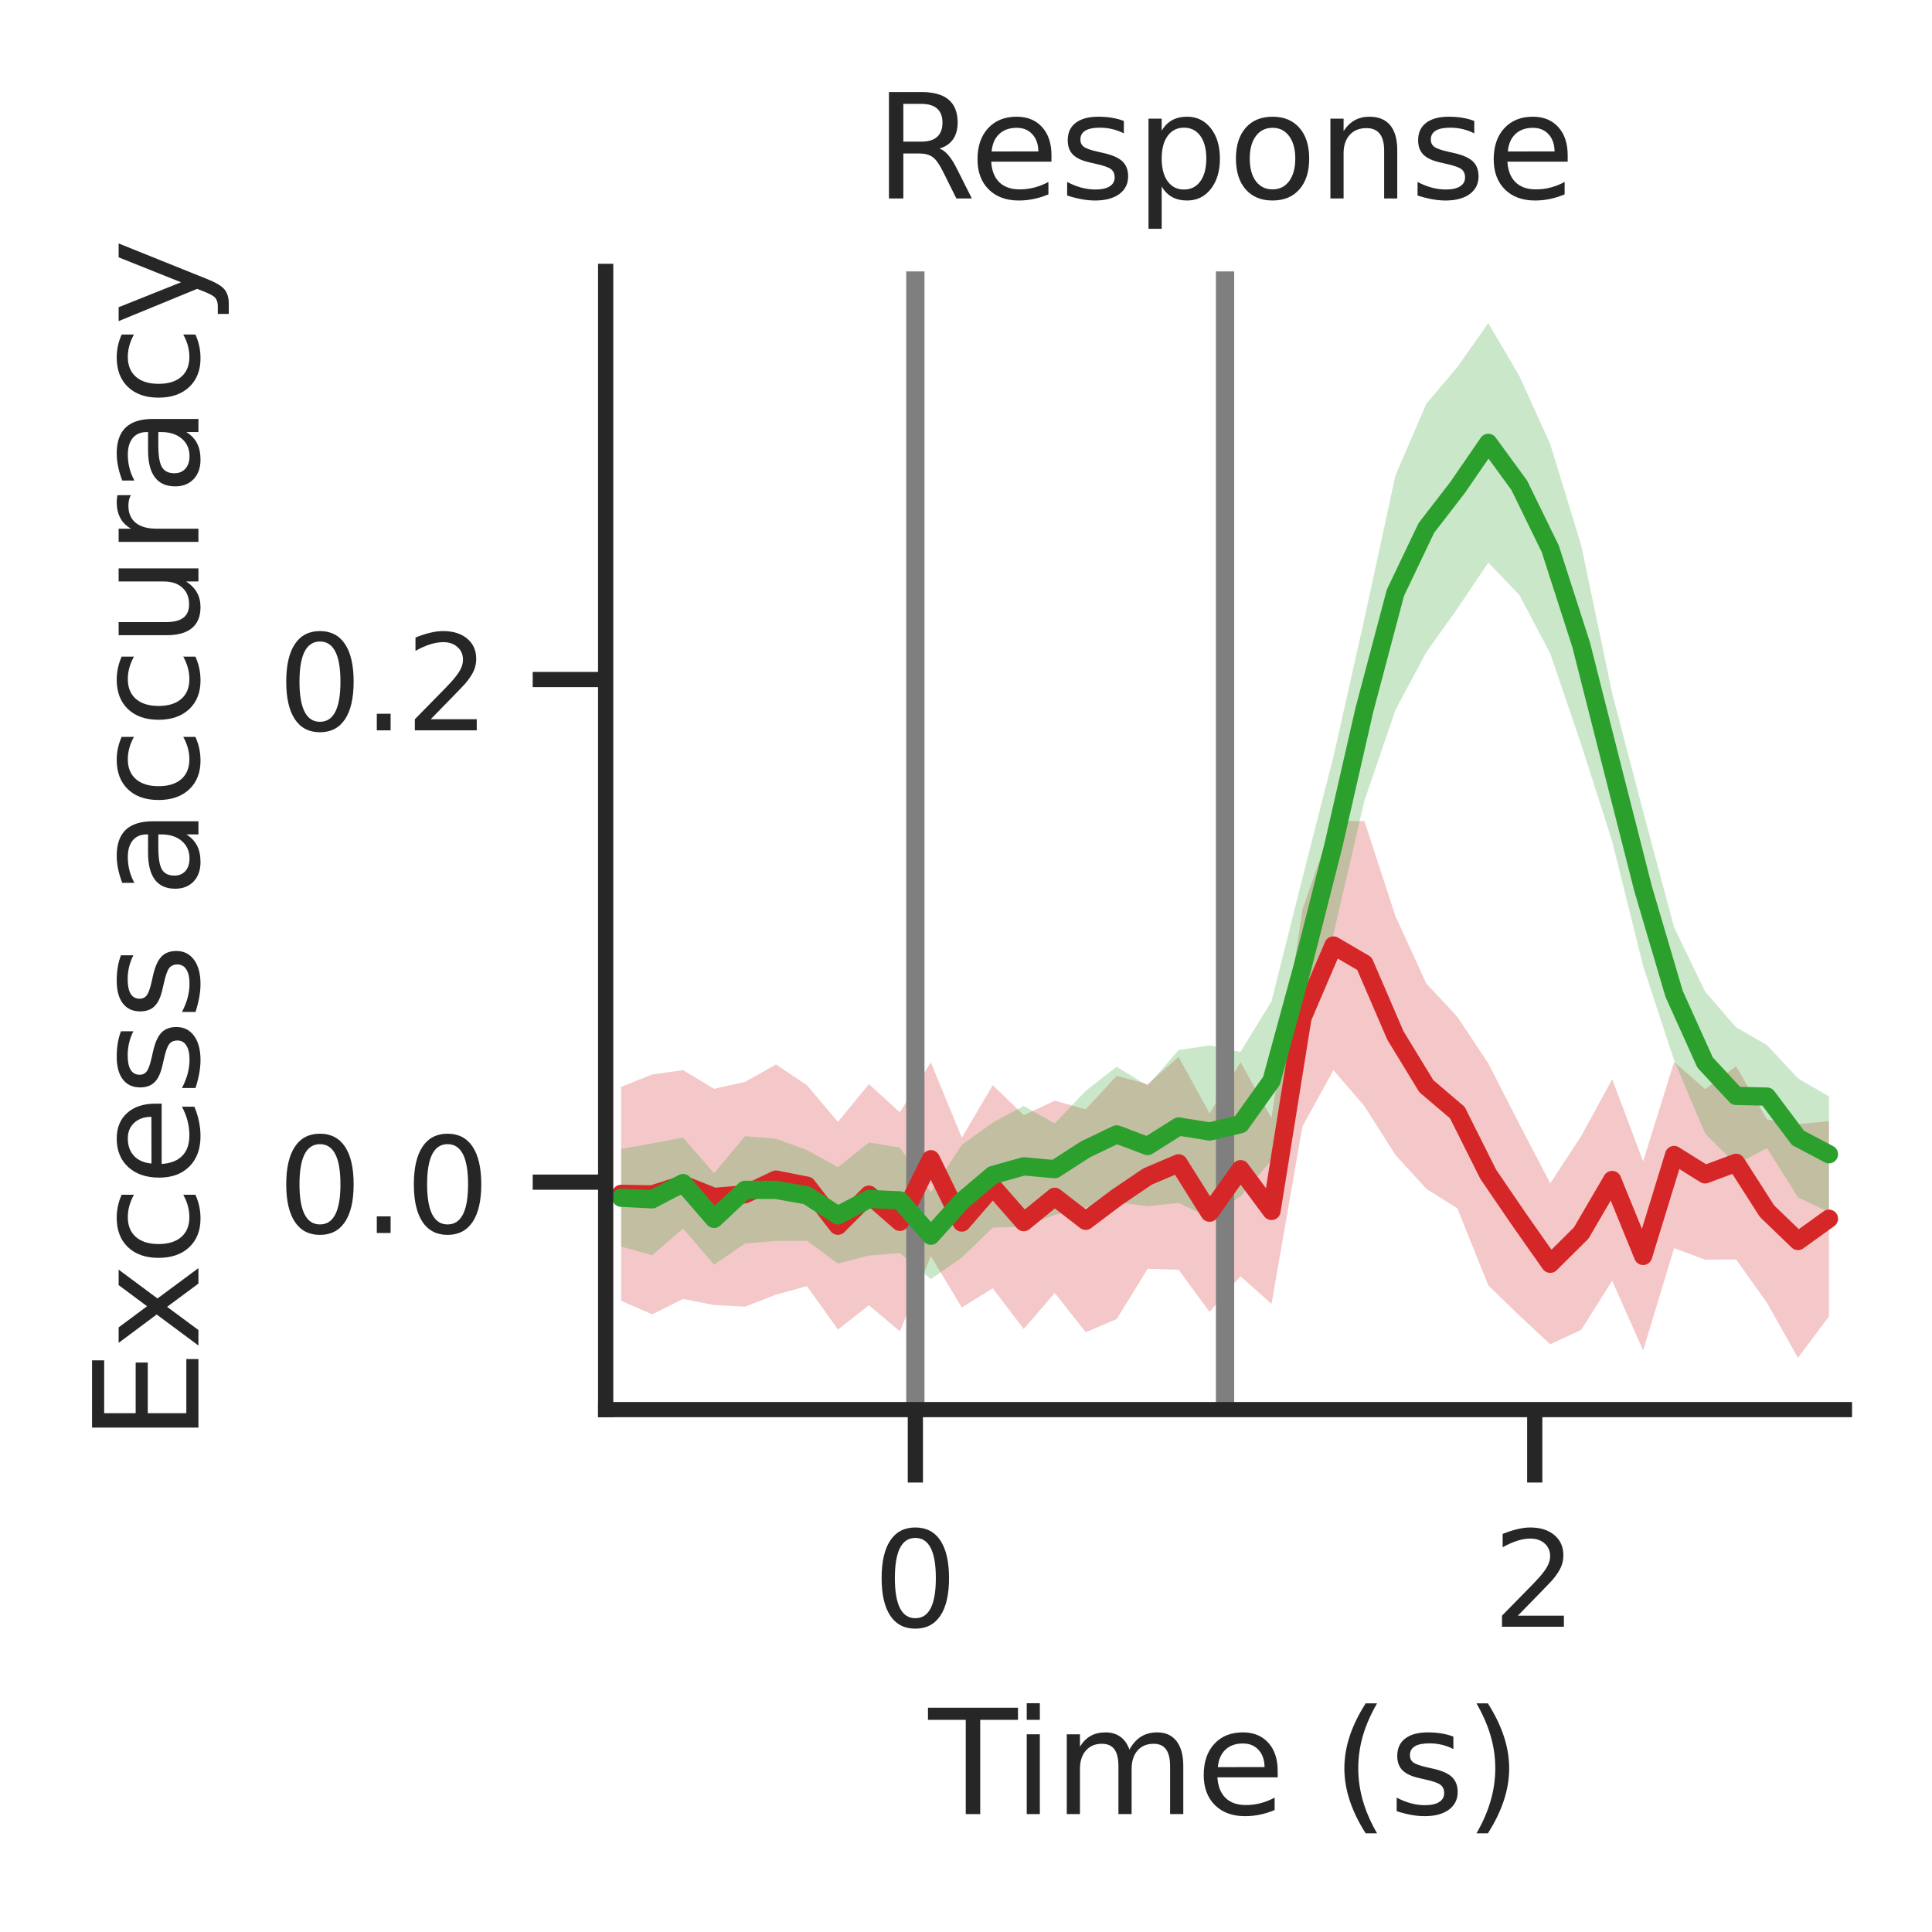
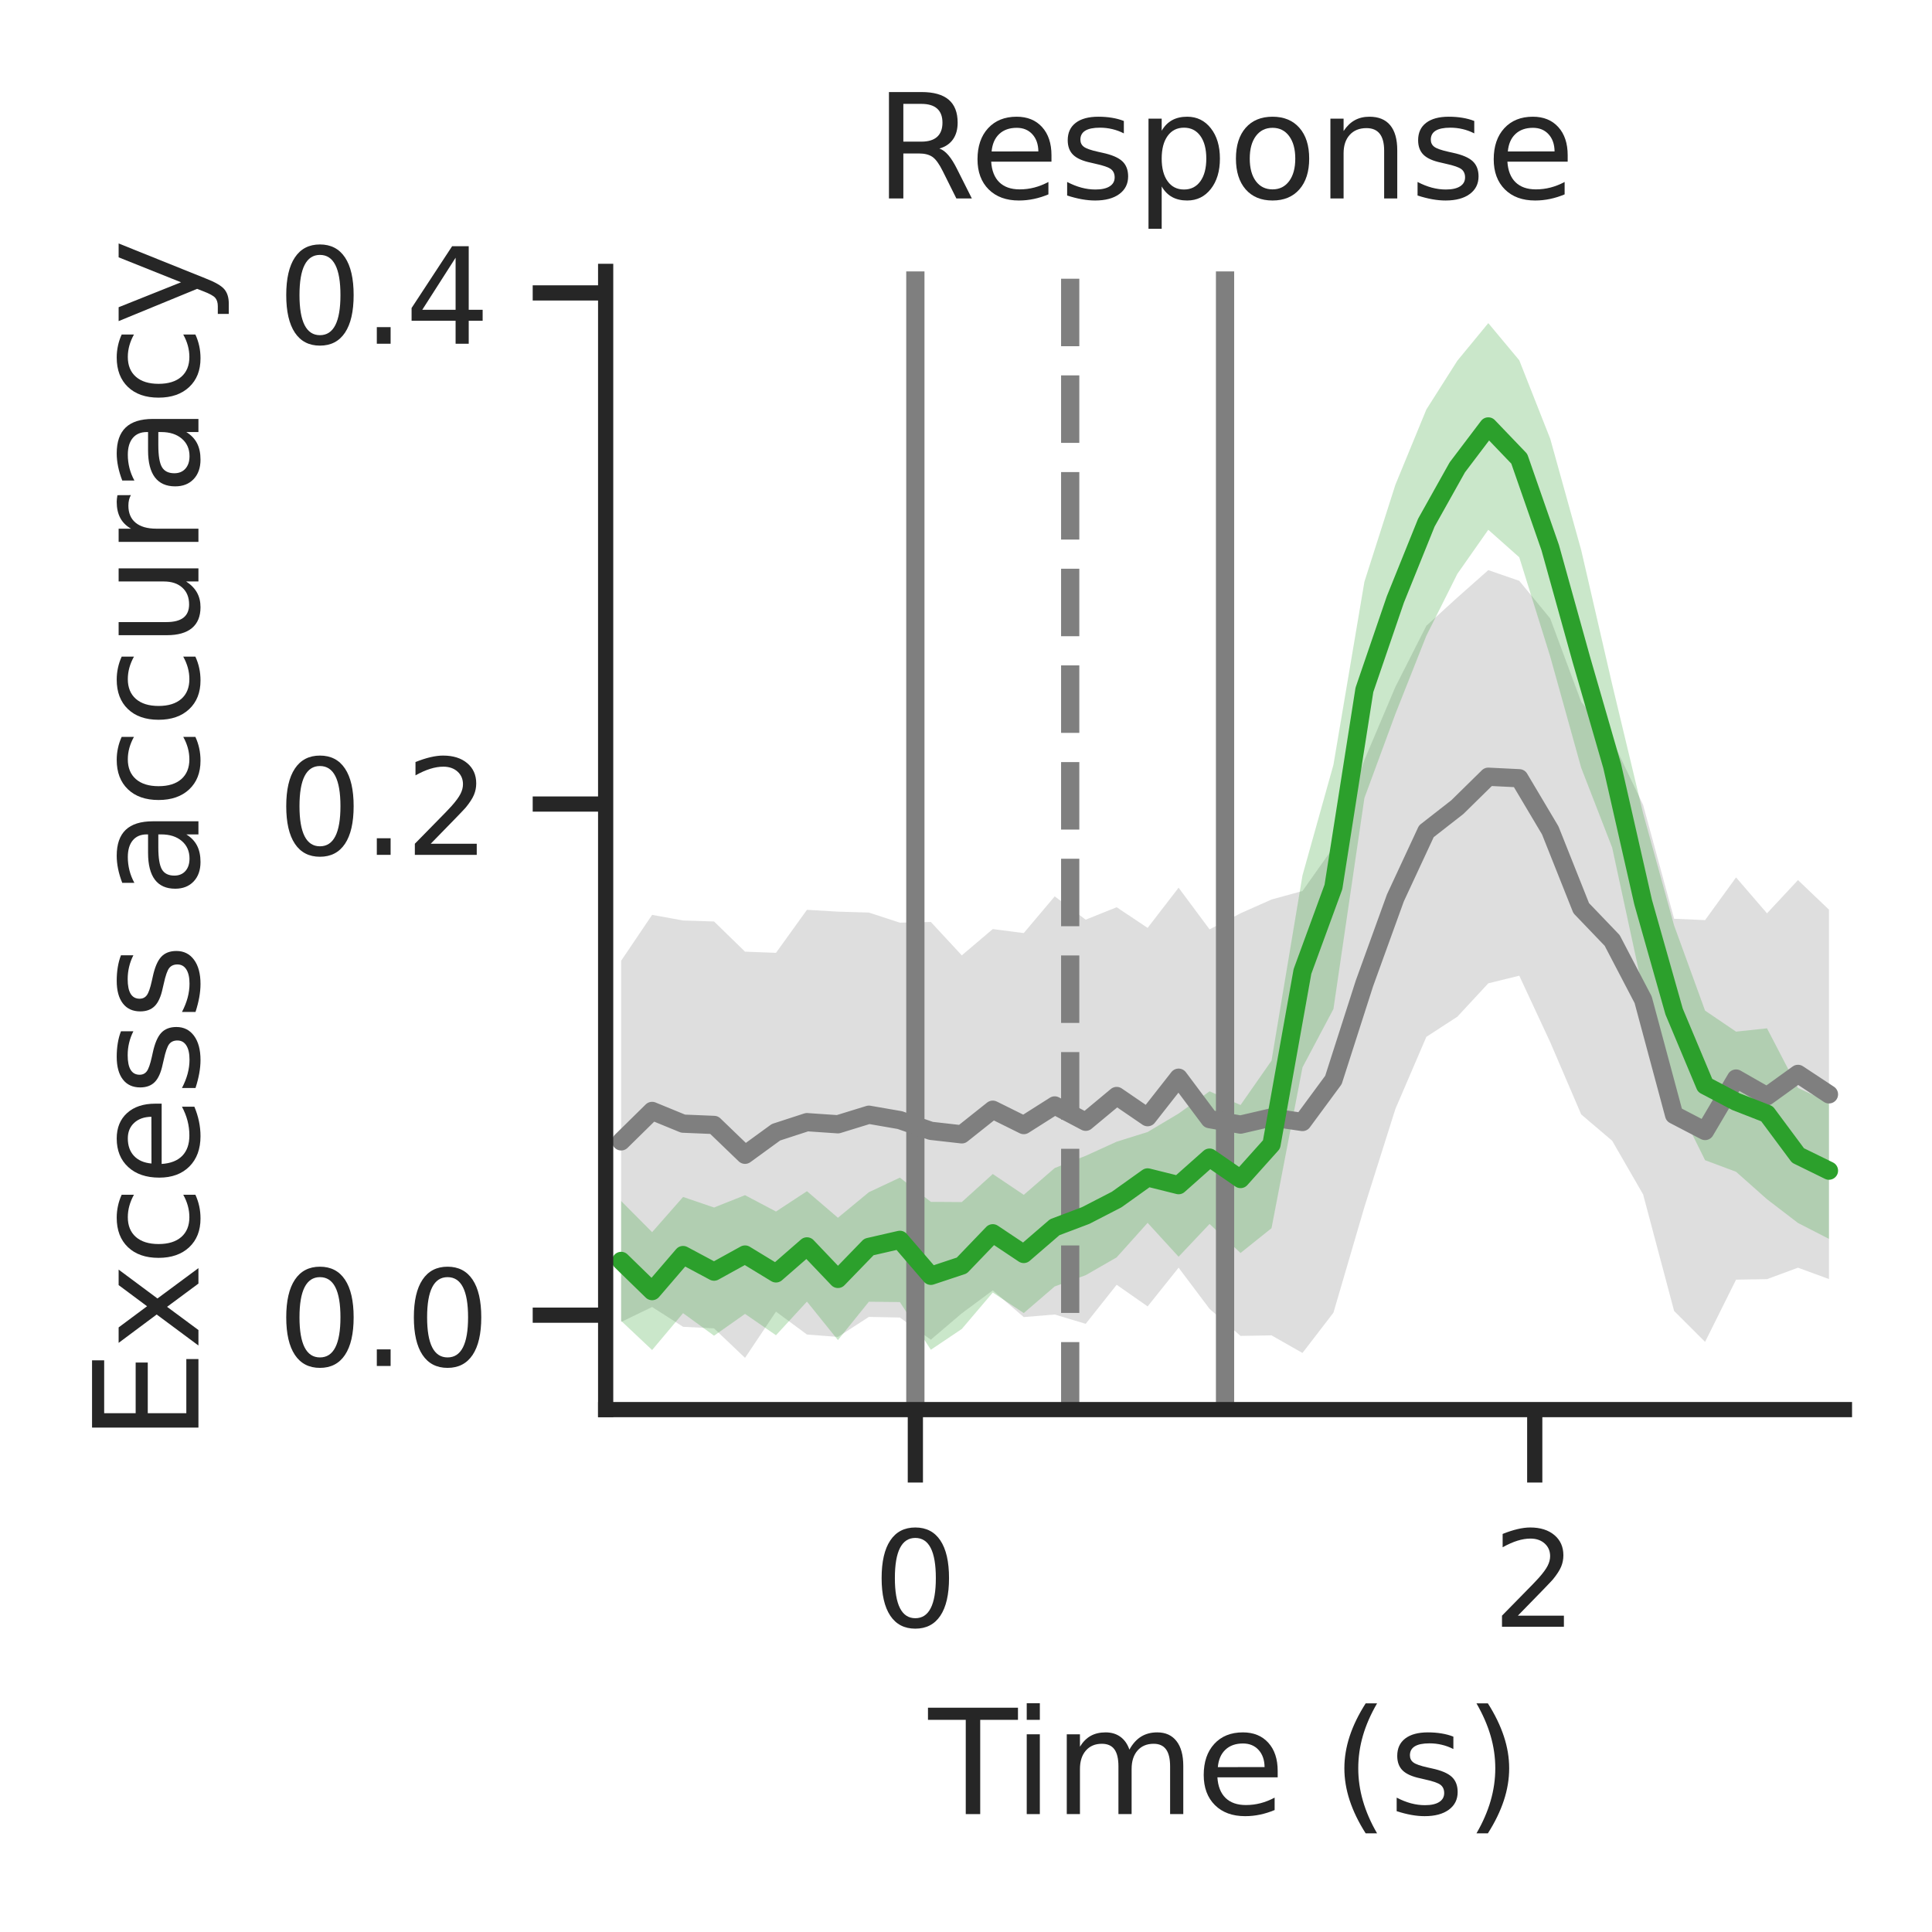
<svg xmlns="http://www.w3.org/2000/svg" xmlns:xlink="http://www.w3.org/1999/xlink" width="158.88pt" height="158.88pt" viewBox="0 0 158.88 158.88" version="1.1">
  <defs>
    <style type="text/css">*{stroke-linejoin: round; stroke-linecap: butt}</style>
  </defs>
  <g id="figure_1">
    <g id="patch_1">
      <path d="M 0 158.88  L 158.88 158.88  L 158.88 0  L 0 0  z " style="fill: #ffffff" />
    </g>
    <g id="axes_1">
      <g id="patch_2">
        <path d="M 49.807 115.92  L 151.68 115.92  L 151.68 22.318  L 49.807 22.318  z " style="fill: #ffffff" />
      </g>
      <g id="matplotlib.axis_1">
        <g id="xtick_1">
          <g id="line2d_1">
            <defs>
-               <path id="mb8c34b6356" d="M 0 0  L 0 6  " style="stroke: #262626; stroke-width: 1.25" />
-             </defs>
-             <g>
-               <use xlink:href="#mb8c34b6356" x="75.275" y="115.92" style="fill: #262626; stroke: #262626; stroke-width: 1.25" />
+               <path id="m19efd89a35" d="M 0 0  L 0 6  " style="stroke: #262626; stroke-width: 1.25" />
+             </defs>
+             <g>
+               <use xlink:href="#m19efd89a35" x="75.275" y="115.92" style="fill: #262626; stroke: #262626; stroke-width: 1.25" />
            </g>
          </g>
          <g id="text_1">
            <g style="fill: #262626" transform="translate(71.7759 133.7781) scale(0.11 -0.11)">
              <defs>
                <path id="DejaVuSans-30" d="M 2034 4250  Q 1547 4250 1301 3770  Q 1056 3291 1056 2328  Q 1056 1369 1301 889  Q 1547 409 2034 409  Q 2525 409 2770 889  Q 3016 1369 3016 2328  Q 3016 3291 2770 3770  Q 2525 4250 2034 4250  z M 2034 4750  Q 2819 4750 3233 4129  Q 3647 3509 3647 2328  Q 3647 1150 3233 529  Q 2819 -91 2034 -91  Q 1250 -91 836 529  Q 422 1150 422 2328  Q 422 3509 836 4129  Q 1250 4750 2034 4750  z " transform="scale(0.015625)" />
              </defs>
              <use xlink:href="#DejaVuSans-30" />
            </g>
          </g>
        </g>
        <g id="xtick_2">
          <g id="line2d_2">
            <g>
-               <use xlink:href="#mb8c34b6356" x="126.211" y="115.92" style="fill: #262626; stroke: #262626; stroke-width: 1.25" />
+               <use xlink:href="#m19efd89a35" x="126.211" y="115.92" style="fill: #262626; stroke: #262626; stroke-width: 1.25" />
            </g>
          </g>
          <g id="text_2">
            <g style="fill: #262626" transform="translate(122.7121 133.7781) scale(0.11 -0.11)">
              <defs>
                <path id="DejaVuSans-32" d="M 1228 531  L 3431 531  L 3431 0  L 469 0  L 469 531  Q 828 903 1448 1529  Q 2069 2156 2228 2338  Q 2531 2678 2651 2914  Q 2772 3150 2772 3378  Q 2772 3750 2511 3984  Q 2250 4219 1831 4219  Q 1534 4219 1204 4116  Q 875 4013 500 3803  L 500 4441  Q 881 4594 1212 4672  Q 1544 4750 1819 4750  Q 2544 4750 2975 4387  Q 3406 4025 3406 3419  Q 3406 3131 3298 2873  Q 3191 2616 2906 2266  Q 2828 2175 2409 1742  Q 1991 1309 1228 531  z " transform="scale(0.015625)" />
              </defs>
              <use xlink:href="#DejaVuSans-32" />
            </g>
          </g>
        </g>
        <g id="text_3">
          <g style="fill: #262626" transform="translate(76.34867 149.1839) scale(0.12 -0.12)">
            <defs>
              <path id="DejaVuSans-54" d="M -19 4666  L 3928 4666  L 3928 4134  L 2272 4134  L 2272 0  L 1638 0  L 1638 4134  L -19 4134  L -19 4666  z " transform="scale(0.015625)" />
              <path id="DejaVuSans-69" d="M 603 3500  L 1178 3500  L 1178 0  L 603 0  L 603 3500  z M 603 4863  L 1178 4863  L 1178 4134  L 603 4134  L 603 4863  z " transform="scale(0.015625)" />
              <path id="DejaVuSans-6d" d="M 3328 2828  Q 3544 3216 3844 3400  Q 4144 3584 4550 3584  Q 5097 3584 5394 3201  Q 5691 2819 5691 2113  L 5691 0  L 5113 0  L 5113 2094  Q 5113 2597 4934 2840  Q 4756 3084 4391 3084  Q 3944 3084 3684 2787  Q 3425 2491 3425 1978  L 3425 0  L 2847 0  L 2847 2094  Q 2847 2600 2669 2842  Q 2491 3084 2119 3084  Q 1678 3084 1418 2786  Q 1159 2488 1159 1978  L 1159 0  L 581 0  L 581 3500  L 1159 3500  L 1159 2956  Q 1356 3278 1631 3431  Q 1906 3584 2284 3584  Q 2666 3584 2933 3390  Q 3200 3197 3328 2828  z " transform="scale(0.015625)" />
              <path id="DejaVuSans-65" d="M 3597 1894  L 3597 1613  L 953 1613  Q 991 1019 1311 708  Q 1631 397 2203 397  Q 2534 397 2845 478  Q 3156 559 3463 722  L 3463 178  Q 3153 47 2828 -22  Q 2503 -91 2169 -91  Q 1331 -91 842 396  Q 353 884 353 1716  Q 353 2575 817 3079  Q 1281 3584 2069 3584  Q 2775 3584 3186 3129  Q 3597 2675 3597 1894  z M 3022 2063  Q 3016 2534 2758 2815  Q 2500 3097 2075 3097  Q 1594 3097 1305 2825  Q 1016 2553 972 2059  L 3022 2063  z " transform="scale(0.015625)" />
              <path id="DejaVuSans-20" transform="scale(0.015625)" />
              <path id="DejaVuSans-28" d="M 1984 4856  Q 1566 4138 1362 3434  Q 1159 2731 1159 2009  Q 1159 1288 1364 580  Q 1569 -128 1984 -844  L 1484 -844  Q 1016 -109 783 600  Q 550 1309 550 2009  Q 550 2706 781 3412  Q 1013 4119 1484 4856  L 1984 4856  z " transform="scale(0.015625)" />
              <path id="DejaVuSans-73" d="M 2834 3397  L 2834 2853  Q 2591 2978 2328 3040  Q 2066 3103 1784 3103  Q 1356 3103 1142 2972  Q 928 2841 928 2578  Q 928 2378 1081 2264  Q 1234 2150 1697 2047  L 1894 2003  Q 2506 1872 2764 1633  Q 3022 1394 3022 966  Q 3022 478 2636 193  Q 2250 -91 1575 -91  Q 1294 -91 989 -36  Q 684 19 347 128  L 347 722  Q 666 556 975 473  Q 1284 391 1588 391  Q 1994 391 2212 530  Q 2431 669 2431 922  Q 2431 1156 2273 1281  Q 2116 1406 1581 1522  L 1381 1569  Q 847 1681 609 1914  Q 372 2147 372 2553  Q 372 3047 722 3315  Q 1072 3584 1716 3584  Q 2034 3584 2315 3537  Q 2597 3491 2834 3397  z " transform="scale(0.015625)" />
              <path id="DejaVuSans-29" d="M 513 4856  L 1013 4856  Q 1481 4119 1714 3412  Q 1947 2706 1947 2009  Q 1947 1309 1714 600  Q 1481 -109 1013 -844  L 513 -844  Q 928 -128 1133 580  Q 1338 1288 1338 2009  Q 1338 2731 1133 3434  Q 928 4138 513 4856  z " transform="scale(0.015625)" />
            </defs>
            <use xlink:href="#DejaVuSans-54" />
            <use xlink:href="#DejaVuSans-69" transform="translate(57.95898 0)" />
            <use xlink:href="#DejaVuSans-6d" transform="translate(85.74219 0)" />
            <use xlink:href="#DejaVuSans-65" transform="translate(183.1543 0)" />
            <use xlink:href="#DejaVuSans-20" transform="translate(244.6777 0)" />
            <use xlink:href="#DejaVuSans-28" transform="translate(276.4648 0)" />
            <use xlink:href="#DejaVuSans-73" transform="translate(315.4785 0)" />
            <use xlink:href="#DejaVuSans-29" transform="translate(367.5781 0)" />
          </g>
        </g>
      </g>
      <g id="matplotlib.axis_2">
        <g id="ytick_1">
          <g id="line2d_3">
            <defs>
-               <path id="md479d63ff2" d="M 0 0  L -6 0  " style="stroke: #262626; stroke-width: 1.25" />
-             </defs>
-             <g>
-               <use xlink:href="#md479d63ff2" x="49.807" y="97.216" style="fill: #262626; stroke: #262626; stroke-width: 1.25" />
+               <path id="m8c7bfd3875" d="M 0 0  L -6 0  " style="stroke: #262626; stroke-width: 1.25" />
+             </defs>
+             <g>
+               <use xlink:href="#m8c7bfd3875" x="49.807" y="108.153" style="fill: #262626; stroke: #262626; stroke-width: 1.25" />
            </g>
          </g>
          <g id="text_4">
-             <g style="fill: #262626" transform="translate(22.81375 101.3954) scale(0.11 -0.11)">
+             <g style="fill: #262626" transform="translate(22.81375 112.3323) scale(0.11 -0.11)">
              <defs>
                <path id="DejaVuSans-2e" d="M 684 794  L 1344 794  L 1344 0  L 684 0  L 684 794  z " transform="scale(0.015625)" />
              </defs>
              <use xlink:href="#DejaVuSans-30" />
              <use xlink:href="#DejaVuSans-2e" transform="translate(63.62305 0)" />
              <use xlink:href="#DejaVuSans-30" transform="translate(95.41016 0)" />
            </g>
          </g>
        </g>
        <g id="ytick_2">
          <g id="line2d_4">
            <g>
-               <use xlink:href="#md479d63ff2" x="49.807" y="55.881" style="fill: #262626; stroke: #262626; stroke-width: 1.25" />
+               <use xlink:href="#m8c7bfd3875" x="49.807" y="66.12" style="fill: #262626; stroke: #262626; stroke-width: 1.25" />
            </g>
          </g>
          <g id="text_5">
-             <g style="fill: #262626" transform="translate(22.81375 60.06055) scale(0.11 -0.11)">
+             <g style="fill: #262626" transform="translate(22.81375 70.29963) scale(0.11 -0.11)">
              <use xlink:href="#DejaVuSans-30" />
              <use xlink:href="#DejaVuSans-2e" transform="translate(63.62305 0)" />
              <use xlink:href="#DejaVuSans-32" transform="translate(95.41016 0)" />
            </g>
          </g>
        </g>
-         <g id="text_6">
+         <g id="ytick_3">
+           <g id="line2d_5">
+             <g>
+               <use xlink:href="#m8c7bfd3875" x="49.807" y="24.088" style="fill: #262626; stroke: #262626; stroke-width: 1.25" />
+             </g>
+           </g>
+           <g id="text_6">
+             <g style="fill: #262626" transform="translate(22.81375 28.26691) scale(0.11 -0.11)">
+               <defs>
+                 <path id="DejaVuSans-34" d="M 2419 4116  L 825 1625  L 2419 1625  L 2419 4116  z M 2253 4666  L 3047 4666  L 3047 1625  L 3713 1625  L 3713 1100  L 3047 1100  L 3047 0  L 2419 0  L 2419 1100  L 313 1100  L 313 1709  L 2253 4666  z " transform="scale(0.015625)" />
+               </defs>
+               <use xlink:href="#DejaVuSans-30" />
+               <use xlink:href="#DejaVuSans-2e" transform="translate(63.62305 0)" />
+               <use xlink:href="#DejaVuSans-34" transform="translate(95.41016 0)" />
+             </g>
+           </g>
+         </g>
+         <g id="text_7">
          <g style="fill: #262626" transform="translate(16.31812 118.5768) rotate(-90) scale(0.12 -0.12)">
            <defs>
              <path id="DejaVuSans-45" d="M 628 4666  L 3578 4666  L 3578 4134  L 1259 4134  L 1259 2753  L 3481 2753  L 3481 2222  L 1259 2222  L 1259 531  L 3634 531  L 3634 0  L 628 0  L 628 4666  z " transform="scale(0.015625)" />
              <path id="DejaVuSans-78" d="M 3513 3500  L 2247 1797  L 3578 0  L 2900 0  L 1881 1375  L 863 0  L 184 0  L 1544 1831  L 300 3500  L 978 3500  L 1906 2253  L 2834 3500  L 3513 3500  z " transform="scale(0.015625)" />
              <path id="DejaVuSans-63" d="M 3122 3366  L 3122 2828  Q 2878 2963 2633 3030  Q 2388 3097 2138 3097  Q 1578 3097 1268 2742  Q 959 2388 959 1747  Q 959 1106 1268 751  Q 1578 397 2138 397  Q 2388 397 2633 464  Q 2878 531 3122 666  L 3122 134  Q 2881 22 2623 -34  Q 2366 -91 2075 -91  Q 1284 -91 818 406  Q 353 903 353 1747  Q 353 2603 823 3093  Q 1294 3584 2113 3584  Q 2378 3584 2631 3529  Q 2884 3475 3122 3366  z " transform="scale(0.015625)" />
              <path id="DejaVuSans-61" d="M 2194 1759  Q 1497 1759 1228 1600  Q 959 1441 959 1056  Q 959 750 1161 570  Q 1363 391 1709 391  Q 2188 391 2477 730  Q 2766 1069 2766 1631  L 2766 1759  L 2194 1759  z M 3341 1997  L 3341 0  L 2766 0  L 2766 531  Q 2569 213 2275 61  Q 1981 -91 1556 -91  Q 1019 -91 701 211  Q 384 513 384 1019  Q 384 1609 779 1909  Q 1175 2209 1959 2209  L 2766 2209  L 2766 2266  Q 2766 2663 2505 2880  Q 2244 3097 1772 3097  Q 1472 3097 1187 3025  Q 903 2953 641 2809  L 641 3341  Q 956 3463 1253 3523  Q 1550 3584 1831 3584  Q 2591 3584 2966 3190  Q 3341 2797 3341 1997  z " transform="scale(0.015625)" />
              <path id="DejaVuSans-75" d="M 544 1381  L 544 3500  L 1119 3500  L 1119 1403  Q 1119 906 1312 657  Q 1506 409 1894 409  Q 2359 409 2629 706  Q 2900 1003 2900 1516  L 2900 3500  L 3475 3500  L 3475 0  L 2900 0  L 2900 538  Q 2691 219 2414 64  Q 2138 -91 1772 -91  Q 1169 -91 856 284  Q 544 659 544 1381  z M 1991 3584  L 1991 3584  z " transform="scale(0.015625)" />
              <path id="DejaVuSans-72" d="M 2631 2963  Q 2534 3019 2420 3045  Q 2306 3072 2169 3072  Q 1681 3072 1420 2755  Q 1159 2438 1159 1844  L 1159 0  L 581 0  L 581 3500  L 1159 3500  L 1159 2956  Q 1341 3275 1631 3429  Q 1922 3584 2338 3584  Q 2397 3584 2469 3576  Q 2541 3569 2628 3553  L 2631 2963  z " transform="scale(0.015625)" />
              <path id="DejaVuSans-79" d="M 2059 -325  Q 1816 -950 1584 -1140  Q 1353 -1331 966 -1331  L 506 -1331  L 506 -850  L 844 -850  Q 1081 -850 1212 -737  Q 1344 -625 1503 -206  L 1606 56  L 191 3500  L 800 3500  L 1894 763  L 2988 3500  L 3597 3500  L 2059 -325  z " transform="scale(0.015625)" />
            </defs>
            <use xlink:href="#DejaVuSans-45" />
            <use xlink:href="#DejaVuSans-78" transform="translate(63.18359 0)" />
            <use xlink:href="#DejaVuSans-63" transform="translate(120.6133 0)" />
            <use xlink:href="#DejaVuSans-65" transform="translate(175.5938 0)" />
            <use xlink:href="#DejaVuSans-73" transform="translate(237.1172 0)" />
            <use xlink:href="#DejaVuSans-73" transform="translate(289.2168 0)" />
            <use xlink:href="#DejaVuSans-20" transform="translate(341.3164 0)" />
            <use xlink:href="#DejaVuSans-61" transform="translate(373.1035 0)" />
            <use xlink:href="#DejaVuSans-63" transform="translate(434.3828 0)" />
            <use xlink:href="#DejaVuSans-63" transform="translate(489.3633 0)" />
            <use xlink:href="#DejaVuSans-75" transform="translate(544.3438 0)" />
            <use xlink:href="#DejaVuSans-72" transform="translate(607.7227 0)" />
            <use xlink:href="#DejaVuSans-61" transform="translate(648.8359 0)" />
            <use xlink:href="#DejaVuSans-63" transform="translate(710.1152 0)" />
            <use xlink:href="#DejaVuSans-79" transform="translate(765.0957 0)" />
          </g>
        </g>
      </g>
      <g id="FillBetweenPolyCollection_1">
-         <path d="M 51.081 89.382  L 51.081 106.971  L 53.627 108.086  L 56.174 106.819  L 58.721 107.321  L 61.268 107.456  L 63.815 106.468  L 66.361 105.766  L 68.908 109.339  L 71.455 107.338  L 74.002 109.484  L 76.549 103.304  L 79.095 107.52  L 81.642 105.946  L 84.189 109.296  L 86.736 106.327  L 89.283 109.558  L 91.83 108.477  L 94.376 104.347  L 96.923 104.42  L 99.47 107.887  L 102.017 104.958  L 104.564 107.224  L 107.11 92.619  L 109.657 88.007  L 112.204 90.96  L 114.751 94.976  L 117.298 97.766  L 119.844 99.367  L 122.391 105.705  L 124.938 108.181  L 127.485 110.549  L 130.032 109.366  L 132.578 105.324  L 135.125 111.06  L 137.672 102.638  L 140.219 103.591  L 142.766 103.571  L 145.312 107.147  L 147.859 111.665  L 150.406 108.25  L 150.406 92.195  L 150.406 92.195  L 147.859 92.444  L 145.312 92.056  L 142.766 87.684  L 140.219 89.56  L 137.672 87.33  L 135.125 95.503  L 132.578 88.751  L 130.032 93.431  L 127.485 97.308  L 124.938 92.428  L 122.391 87.447  L 119.844 83.616  L 117.298 80.886  L 114.751 75.331  L 112.204 67.527  L 109.657 67.499  L 107.11 74.782  L 104.564 91.938  L 102.017 87.341  L 99.47 91.562  L 96.923 86.916  L 94.376 89.154  L 91.83 88.471  L 89.283 91.227  L 86.736 90.518  L 84.189 91.707  L 81.642 89.239  L 79.095 93.556  L 76.549 87.358  L 74.002 91.474  L 71.455 89.155  L 68.908 92.26  L 66.361 89.244  L 63.815 87.539  L 61.268 88.972  L 58.721 89.541  L 56.174 88.002  L 53.627 88.361  L 51.081 89.382  z " clip-path="url(#p868c2ed651)" style="fill: #d62728; fill-opacity: 0.25" />
+         <path d="M 51.081 79.007  L 51.081 108.715  L 53.627 107.482  L 56.174 109.11  L 58.721 109.241  L 61.268 111.665  L 63.815 107.864  L 66.361 109.745  L 68.908 109.943  L 71.455 108.296  L 74.002 108.349  L 76.549 110.171  L 79.095 108.004  L 81.642 106.115  L 84.189 108.311  L 86.736 108.1  L 89.283 108.866  L 91.83 105.655  L 94.376 107.435  L 96.923 104.249  L 99.47 107.637  L 102.017 109.86  L 104.564 109.815  L 107.11 111.262  L 109.657 107.951  L 112.204 99.255  L 114.751 91.197  L 117.298 85.267  L 119.844 83.612  L 122.391 80.865  L 124.938 80.237  L 127.485 85.708  L 130.032 91.646  L 132.578 93.811  L 135.125 98.227  L 137.672 107.808  L 140.219 110.35  L 142.766 105.235  L 145.312 105.191  L 147.859 104.251  L 150.406 105.185  L 150.406 74.805  L 150.406 74.805  L 147.859 72.375  L 145.312 75.108  L 142.766 72.156  L 140.219 75.666  L 137.672 75.556  L 135.125 66.198  L 132.578 60.862  L 130.032 57.719  L 127.485 50.862  L 124.938 47.765  L 122.391 46.885  L 119.844 49.142  L 117.298 51.461  L 114.751 56.485  L 112.204 62.498  L 109.657 69.674  L 107.11 73.274  L 104.564 73.972  L 102.017 75.106  L 99.47 76.427  L 96.923 73.002  L 94.376 76.306  L 91.83 74.607  L 89.283 75.631  L 86.736 73.714  L 84.189 76.733  L 81.642 76.403  L 79.095 78.565  L 76.549 75.819  L 74.002 75.877  L 71.455 75.046  L 68.908 74.97  L 66.361 74.819  L 63.815 78.358  L 61.268 78.261  L 58.721 75.779  L 56.174 75.697  L 53.627 75.236  L 51.081 79.007  z " clip-path="url(#p2e3c403fda)" style="fill: #7f7f7f; fill-opacity: 0.25" />
      </g>
      <g id="FillBetweenPolyCollection_2">
-         <path d="M 51.081 94.476  L 51.081 102.513  L 53.627 103.222  L 56.174 101.032  L 58.721 104  L 61.268 102.261  L 63.815 102.05  L 66.361 102.037  L 68.908 103.91  L 71.455 103.246  L 74.002 103.056  L 76.549 105.187  L 79.095 103.42  L 81.642 100.95  L 84.189 100.883  L 86.736 99.906  L 89.283 99.311  L 91.83 98.852  L 94.376 99.196  L 96.923 98.926  L 99.47 100.131  L 102.017 98.384  L 104.564 95.411  L 107.11 86.893  L 109.657 76.816  L 112.204 65.85  L 114.751 58.392  L 117.298 53.628  L 119.844 50.055  L 122.391 46.268  L 124.938 48.916  L 127.485 53.73  L 130.032 61.226  L 132.578 69.179  L 135.125 79.441  L 137.672 87.199  L 140.219 93.211  L 142.766 95.767  L 145.312 94.412  L 147.859 98.472  L 150.406 99.675  L 150.406 90.165  L 150.406 90.165  L 147.859 88.681  L 145.312 85.946  L 142.766 84.48  L 140.219 81.544  L 137.672 76.261  L 135.125 66.745  L 132.578 57.005  L 130.032 44.849  L 127.485 36.521  L 124.938 30.904  L 122.391 26.573  L 119.844 30.188  L 117.298 33.205  L 114.751 39.113  L 112.204 50.883  L 109.657 62.223  L 107.11 72.194  L 104.564 82.341  L 102.017 86.508  L 99.47 85.968  L 96.923 86.351  L 94.376 89.294  L 91.83 87.722  L 89.283 89.706  L 86.736 92.39  L 84.189 90.949  L 81.642 92.31  L 79.095 94.152  L 76.549 98.051  L 74.002 94.372  L 71.455 93.953  L 68.908 95.986  L 66.361 94.571  L 63.815 93.649  L 61.268 93.434  L 58.721 96.476  L 56.174 93.553  L 53.627 94.031  L 51.081 94.476  z " clip-path="url(#p868c2ed651)" style="fill: #2ca02c; fill-opacity: 0.25" />
-       </g>
-       <g id="line2d_5">
-         <path d="M 75.275 115.92  L 75.275 22.318  " clip-path="url(#p868c2ed651)" style="fill: none; stroke: #7f7f7f; stroke-width: 1.5; stroke-linecap: round" />
+         <path d="M 51.081 98.766  L 51.081 108.622  L 53.627 111.021  L 56.174 107.989  L 58.721 109.844  L 61.268 108.05  L 63.815 109.805  L 66.361 107.038  L 68.908 110.202  L 71.455 107.048  L 74.002 107.077  L 76.549 110.999  L 79.095 109.289  L 81.642 106.293  L 84.189 107.982  L 86.736 105.791  L 89.283 104.867  L 91.83 103.401  L 94.376 100.562  L 96.923 103.349  L 99.47 100.654  L 102.017 103.04  L 104.564 101.002  L 107.11 87.782  L 109.657 82.976  L 112.204 65.625  L 114.751 58.713  L 117.298 52.282  L 119.844 47.197  L 122.391 43.566  L 124.938 45.828  L 127.485 53.995  L 130.032 63.145  L 132.578 69.703  L 135.125 81.489  L 137.672 90.266  L 140.219 95.411  L 142.766 96.362  L 145.312 98.621  L 147.859 100.573  L 150.406 101.88  L 150.406 90.657  L 150.406 90.657  L 147.859 89.468  L 145.312 84.565  L 142.766 84.837  L 140.219 83.11  L 137.672 76.108  L 135.125 66.894  L 132.578 56.277  L 130.032 45.243  L 127.485 36.083  L 124.938 29.626  L 122.391 26.573  L 119.844 29.667  L 117.298 33.675  L 114.751 39.865  L 112.204 47.84  L 109.657 62.895  L 107.11 71.994  L 104.564 87.227  L 102.017 90.874  L 99.47 89.745  L 96.923 91.574  L 94.376 93.091  L 91.83 93.888  L 89.283 95.049  L 86.736 96.053  L 84.189 98.258  L 81.642 96.546  L 79.095 98.853  L 76.549 98.834  L 74.002 96.843  L 71.455 98.04  L 68.908 100.143  L 66.361 97.959  L 63.815 99.631  L 61.268 98.286  L 58.721 99.301  L 56.174 98.433  L 53.627 101.328  L 51.081 98.766  z " clip-path="url(#p2e3c403fda)" style="fill: #2ca02c; fill-opacity: 0.25" />
      </g>
      <g id="line2d_6">
-         <path d="M 100.743 115.92  L 100.743 22.318  " clip-path="url(#p868c2ed651)" style="fill: none; stroke: #7f7f7f; stroke-width: 1.5; stroke-linecap: round" />
+         <path d="M 75.275 115.92  L 75.275 22.318  " clip-path="url(#p2e3c403fda)" style="fill: none; stroke: #7f7f7f; stroke-width: 1.5; stroke-linecap: round" />
      </g>
      <g id="line2d_7">
-         <path d="M 51.081 98.176  L 53.627 98.224  L 56.174 97.411  L 58.721 98.431  L 61.268 98.214  L 63.815 97.003  L 66.361 97.505  L 68.908 100.799  L 71.455 98.246  L 74.002 100.479  L 76.549 95.331  L 79.095 100.538  L 81.642 97.593  L 84.189 100.501  L 86.736 98.422  L 89.283 100.393  L 91.83 98.474  L 94.376 96.75  L 96.923 95.668  L 99.47 99.725  L 102.017 96.15  L 104.564 99.581  L 107.11 83.701  L 109.657 77.753  L 112.204 79.243  L 114.751 85.153  L 117.298 89.326  L 119.844 91.492  L 122.391 96.576  L 124.938 100.305  L 127.485 103.928  L 130.032 101.399  L 132.578 97.038  L 135.125 103.281  L 137.672 94.984  L 140.219 96.575  L 142.766 95.627  L 145.312 99.602  L 147.859 102.055  L 150.406 100.222  " clip-path="url(#p868c2ed651)" style="fill: none; stroke: #d62728; stroke-width: 1.5; stroke-linecap: round" />
+         <path d="M 88.009 115.92  L 88.009 22.318  " clip-path="url(#p2e3c403fda)" style="fill: none; stroke-dasharray: 5.55,2.4; stroke-dashoffset: 0; stroke: #7f7f7f; stroke-width: 1.5" />
      </g>
      <g id="line2d_8">
-         <path d="M 51.081 98.495  L 53.627 98.627  L 56.174 97.292  L 58.721 100.238  L 61.268 97.848  L 63.815 97.85  L 66.361 98.304  L 68.908 99.948  L 71.455 98.599  L 74.002 98.714  L 76.549 101.619  L 79.095 98.786  L 81.642 96.63  L 84.189 95.916  L 86.736 96.148  L 89.283 94.508  L 91.83 93.287  L 94.376 94.245  L 96.923 92.638  L 99.47 93.049  L 102.017 92.446  L 104.564 88.876  L 107.11 79.544  L 109.657 69.519  L 112.204 58.366  L 114.751 48.753  L 117.298 43.417  L 119.844 40.121  L 122.391 36.421  L 124.938 39.91  L 127.485 45.126  L 130.032 53.037  L 132.578 63.092  L 135.125 73.093  L 137.672 81.73  L 140.219 87.377  L 142.766 90.123  L 145.312 90.179  L 147.859 93.576  L 150.406 94.92  " clip-path="url(#p868c2ed651)" style="fill: none; stroke: #2ca02c; stroke-width: 1.5; stroke-linecap: round" />
+         <path d="M 100.743 115.92  L 100.743 22.318  " clip-path="url(#p2e3c403fda)" style="fill: none; stroke: #7f7f7f; stroke-width: 1.5; stroke-linecap: round" />
+       </g>
+       <g id="line2d_9">
+         <path d="M 51.081 93.861  L 53.627 91.359  L 56.174 92.404  L 58.721 92.51  L 61.268 94.963  L 63.815 93.111  L 66.361 92.282  L 68.908 92.456  L 71.455 91.671  L 74.002 92.113  L 76.549 92.995  L 79.095 93.284  L 81.642 91.259  L 84.189 92.522  L 86.736 90.907  L 89.283 92.249  L 91.83 90.131  L 94.376 91.871  L 96.923 88.626  L 99.47 92.032  L 102.017 92.483  L 104.564 91.893  L 107.11 92.268  L 109.657 88.813  L 112.204 80.876  L 114.751 73.841  L 117.298 68.364  L 119.844 66.377  L 122.391 63.875  L 124.938 64.001  L 127.485 68.285  L 130.032 74.682  L 132.578 77.337  L 135.125 82.212  L 137.672 91.682  L 140.219 93.008  L 142.766 88.695  L 145.312 90.15  L 147.859 88.313  L 150.406 89.995  " clip-path="url(#p2e3c403fda)" style="fill: none; stroke: #7f7f7f; stroke-width: 1.5; stroke-linecap: round" />
+       </g>
+       <g id="line2d_10">
+         <path d="M 51.081 103.694  L 53.627 106.174  L 56.174 103.211  L 58.721 104.573  L 61.268 103.168  L 63.815 104.718  L 66.361 102.499  L 68.908 105.172  L 71.455 102.544  L 74.002 101.96  L 76.549 104.916  L 79.095 104.071  L 81.642 101.42  L 84.189 103.12  L 86.736 100.922  L 89.283 99.958  L 91.83 98.645  L 94.376 96.827  L 96.923 97.461  L 99.47 95.199  L 102.017 96.957  L 104.564 94.115  L 107.11 79.888  L 109.657 72.936  L 112.204 56.733  L 114.751 49.289  L 117.298 42.979  L 119.844 38.432  L 122.391 35.069  L 124.938 37.727  L 127.485 45.039  L 130.032 54.194  L 132.578 62.99  L 135.125 74.192  L 137.672 83.187  L 140.219 89.26  L 142.766 90.599  L 145.312 91.593  L 147.859 95.021  L 150.406 96.269  " clip-path="url(#p2e3c403fda)" style="fill: none; stroke: #2ca02c; stroke-width: 1.5; stroke-linecap: round" />
      </g>
      <g id="patch_3">
        <path d="M 49.807 115.92  L 49.807 22.318  " style="fill: none; stroke: #262626; stroke-width: 1.25; stroke-linejoin: miter; stroke-linecap: square" />
      </g>
      <g id="patch_4">
        <path d="M 49.807 115.92  L 151.68 115.92  " style="fill: none; stroke: #262626; stroke-width: 1.25; stroke-linejoin: miter; stroke-linecap: square" />
      </g>
-       <g id="text_7">
+       <g id="text_8">
        <g style="fill: #262626" transform="translate(71.92648 16.31812) scale(0.12 -0.12)">
          <defs>
            <path id="DejaVuSans-52" d="M 2841 2188  Q 3044 2119 3236 1894  Q 3428 1669 3622 1275  L 4263 0  L 3584 0  L 2988 1197  Q 2756 1666 2539 1819  Q 2322 1972 1947 1972  L 1259 1972  L 1259 0  L 628 0  L 628 4666  L 2053 4666  Q 2853 4666 3247 4331  Q 3641 3997 3641 3322  Q 3641 2881 3436 2590  Q 3231 2300 2841 2188  z M 1259 4147  L 1259 2491  L 2053 2491  Q 2509 2491 2742 2702  Q 2975 2913 2975 3322  Q 2975 3731 2742 3939  Q 2509 4147 2053 4147  L 1259 4147  z " transform="scale(0.015625)" />
            <path id="DejaVuSans-70" d="M 1159 525  L 1159 -1331  L 581 -1331  L 581 3500  L 1159 3500  L 1159 2969  Q 1341 3281 1617 3432  Q 1894 3584 2278 3584  Q 2916 3584 3314 3078  Q 3713 2572 3713 1747  Q 3713 922 3314 415  Q 2916 -91 2278 -91  Q 1894 -91 1617 61  Q 1341 213 1159 525  z M 3116 1747  Q 3116 2381 2855 2742  Q 2594 3103 2138 3103  Q 1681 3103 1420 2742  Q 1159 2381 1159 1747  Q 1159 1113 1420 752  Q 1681 391 2138 391  Q 2594 391 2855 752  Q 3116 1113 3116 1747  z " transform="scale(0.015625)" />
            <path id="DejaVuSans-6f" d="M 1959 3097  Q 1497 3097 1228 2736  Q 959 2375 959 1747  Q 959 1119 1226 758  Q 1494 397 1959 397  Q 2419 397 2687 759  Q 2956 1122 2956 1747  Q 2956 2369 2687 2733  Q 2419 3097 1959 3097  z M 1959 3584  Q 2709 3584 3137 3096  Q 3566 2609 3566 1747  Q 3566 888 3137 398  Q 2709 -91 1959 -91  Q 1206 -91 779 398  Q 353 888 353 1747  Q 353 2609 779 3096  Q 1206 3584 1959 3584  z " transform="scale(0.015625)" />
            <path id="DejaVuSans-6e" d="M 3513 2113  L 3513 0  L 2938 0  L 2938 2094  Q 2938 2591 2744 2837  Q 2550 3084 2163 3084  Q 1697 3084 1428 2787  Q 1159 2491 1159 1978  L 1159 0  L 581 0  L 581 3500  L 1159 3500  L 1159 2956  Q 1366 3272 1645 3428  Q 1925 3584 2291 3584  Q 2894 3584 3203 3211  Q 3513 2838 3513 2113  z " transform="scale(0.015625)" />
          </defs>
          <use xlink:href="#DejaVuSans-52" />
          <use xlink:href="#DejaVuSans-65" transform="translate(64.98242 0)" />
          <use xlink:href="#DejaVuSans-73" transform="translate(126.5059 0)" />
          <use xlink:href="#DejaVuSans-70" transform="translate(178.6055 0)" />
          <use xlink:href="#DejaVuSans-6f" transform="translate(242.082 0)" />
          <use xlink:href="#DejaVuSans-6e" transform="translate(303.2637 0)" />
          <use xlink:href="#DejaVuSans-73" transform="translate(366.6426 0)" />
          <use xlink:href="#DejaVuSans-65" transform="translate(418.7422 0)" />
        </g>
      </g>
    </g>
  </g>
  <defs>
-     <clipPath id="p868c2ed651">
+     <clipPath id="p2e3c403fda">
      <rect x="49.807" y="22.318" width="101.872" height="93.602" />
    </clipPath>
  </defs>
</svg>
